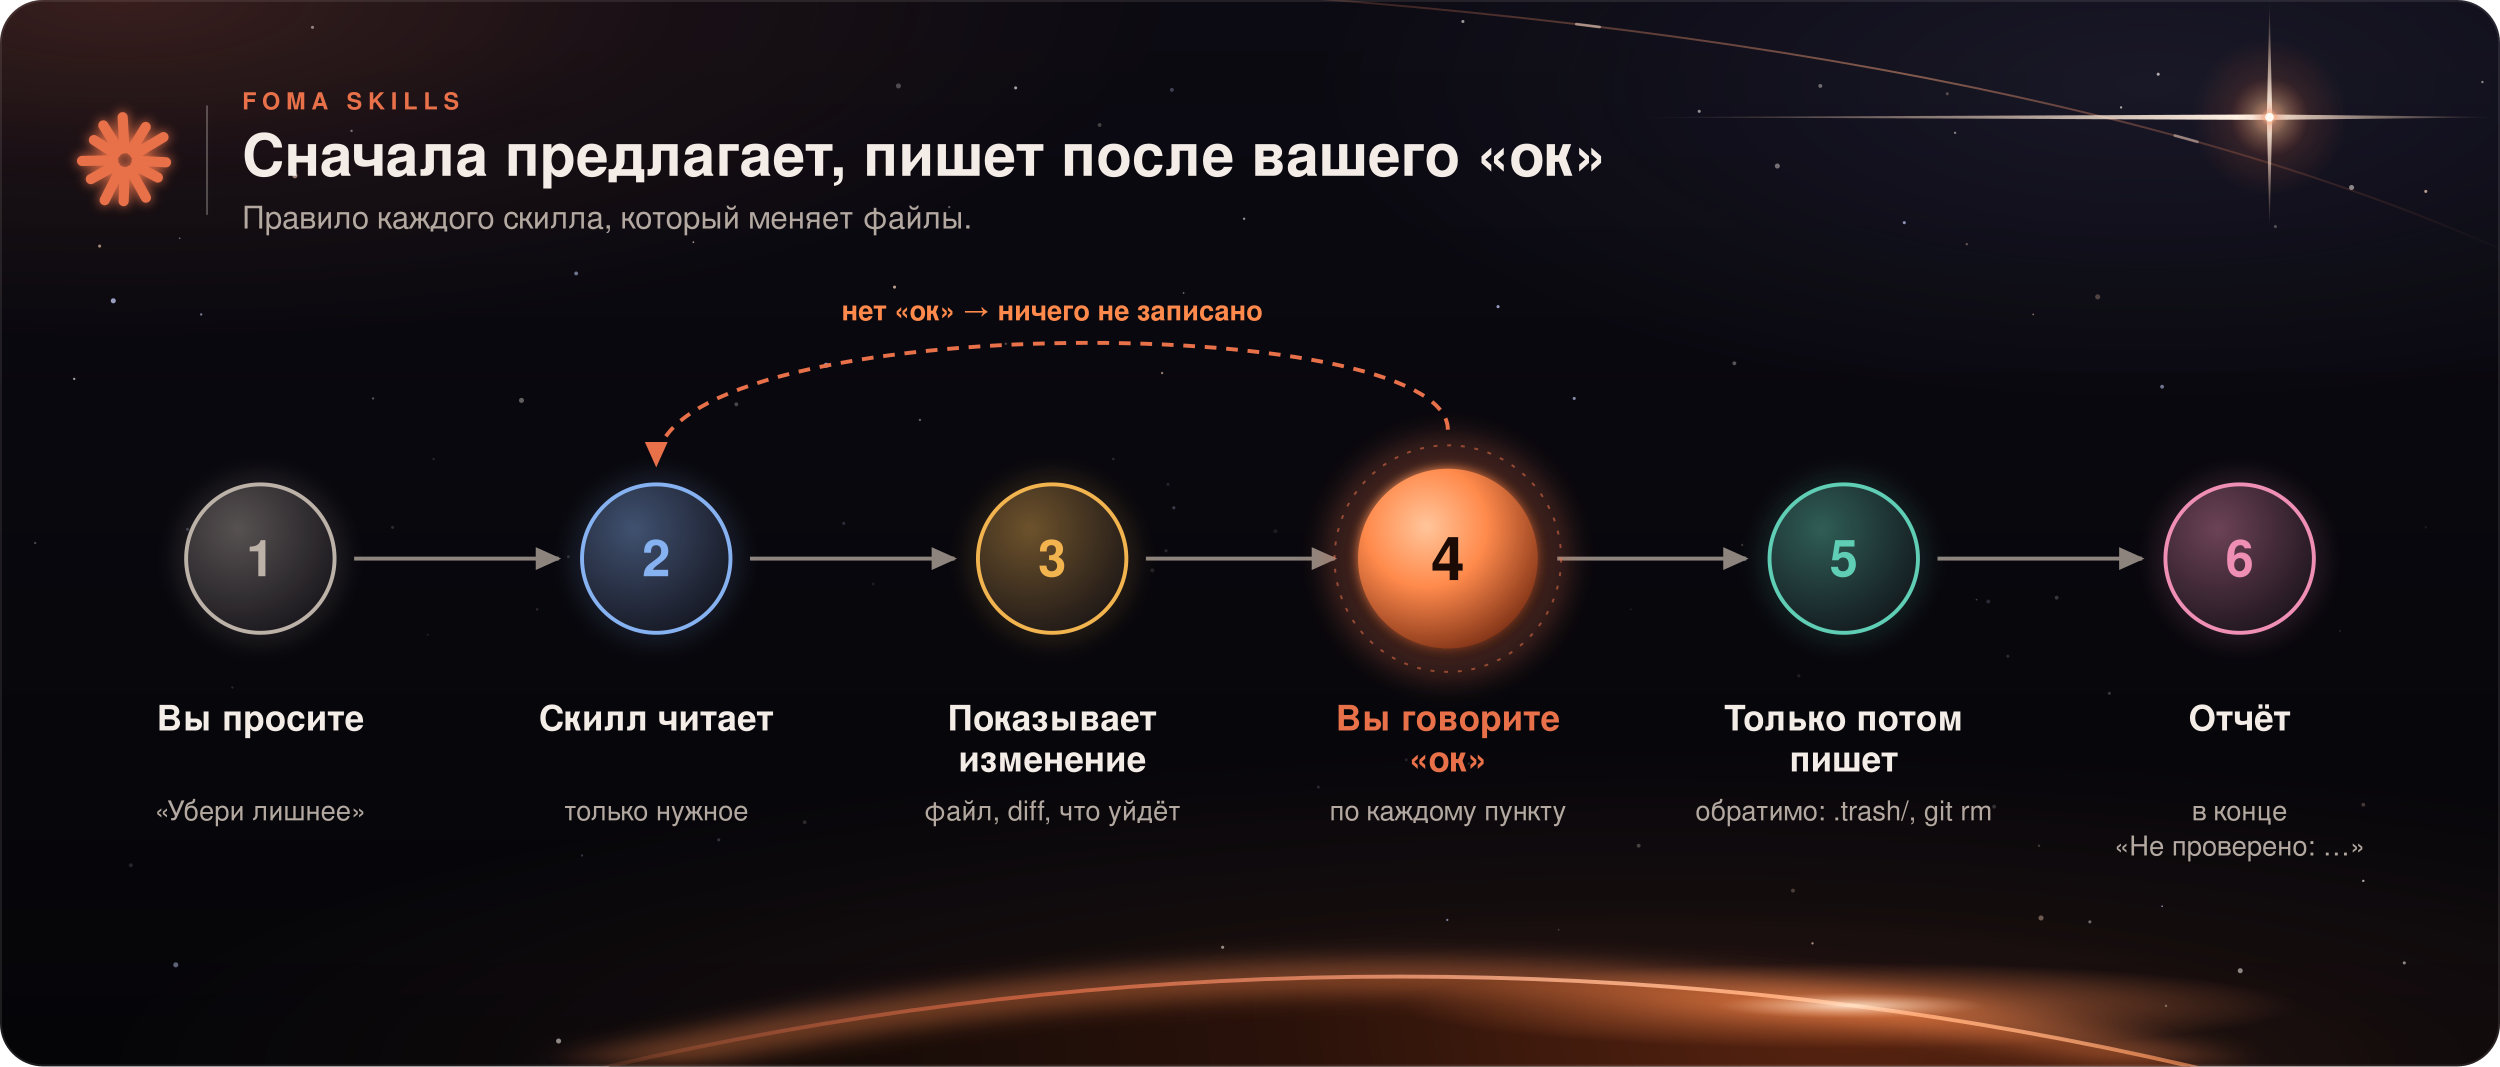
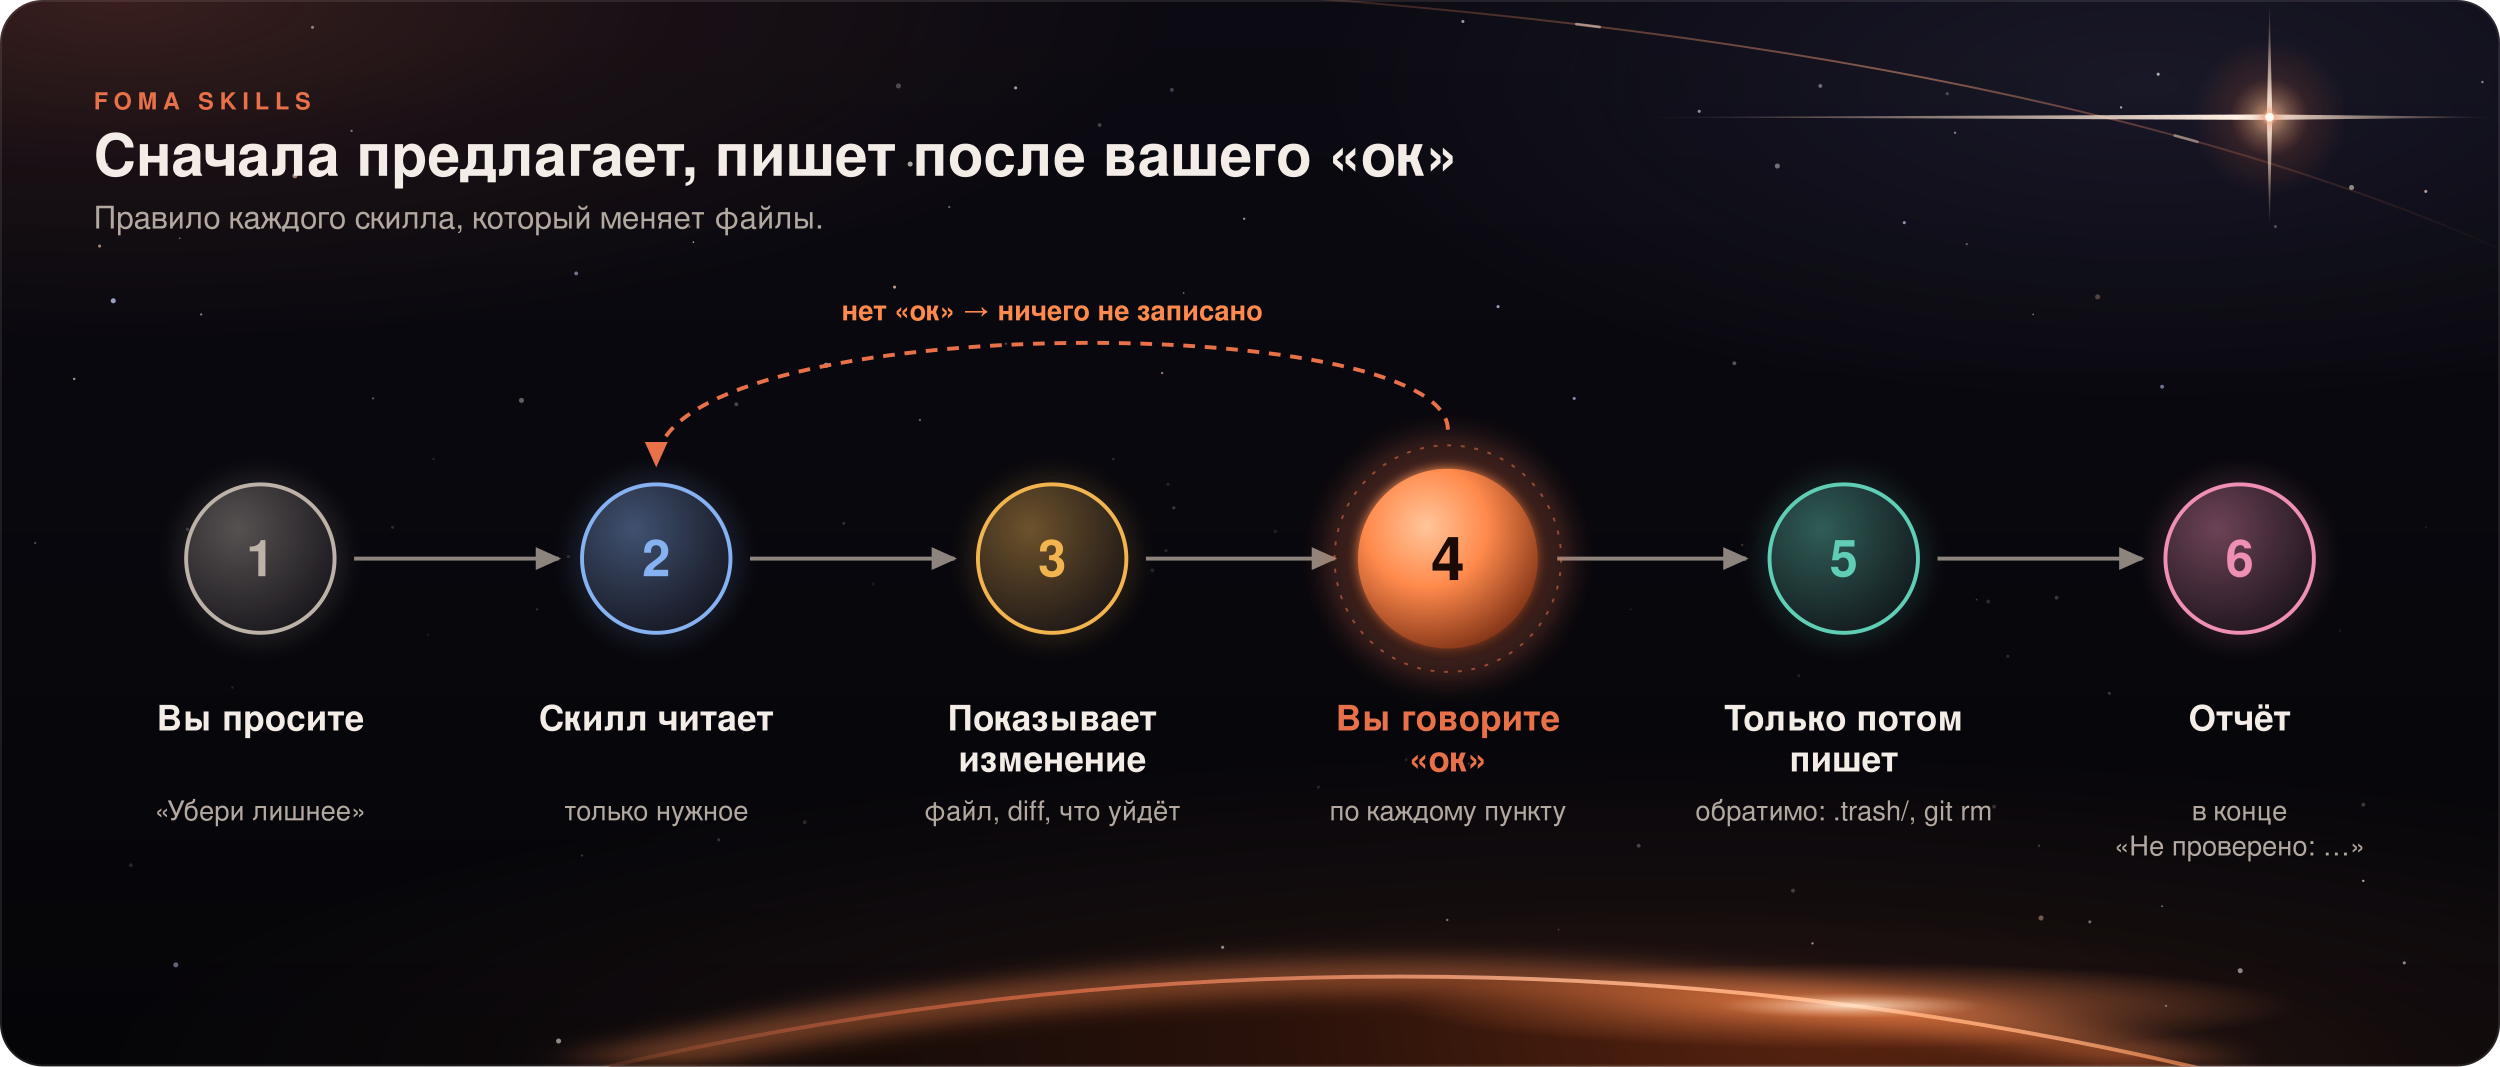
<svg xmlns="http://www.w3.org/2000/svg" width="1280" height="546" viewBox="0 0 1280 546" role="img" aria-label="Сначала предлагает, пишет после вашего «ок»">
  <defs>
    <clipPath id="card">
      <rect width="1280" height="546" rx="22" />
    </clipPath>
    <linearGradient id="bg" x1="0" y1="0" x2="0" y2="1">
      <stop offset="0" stop-color="#0c0a12" />
      <stop offset="1" stop-color="#050508" />
    </linearGradient>
    <radialGradient id="neb">
      <stop offset="0" stop-color="#e8714a" stop-opacity="0.2" />
      <stop offset="0.5" stop-color="#e8714a" stop-opacity="0.06" />
      <stop offset="1" stop-color="#e8714a" stop-opacity="0" />
    </radialGradient>
    <radialGradient id="neb2">
      <stop offset="0" stop-color="#6f74b8" stop-opacity="0.13" />
      <stop offset="1" stop-color="#6f74b8" stop-opacity="0" />
    </radialGradient>
    <radialGradient id="planet" gradientUnits="userSpaceOnUse" cx="947.2" cy="500" r="640">
      <stop offset="0" stop-color="#5a2410" />
      <stop offset="0.45" stop-color="#2a120a" />
      <stop offset="1" stop-color="#0d0807" />
    </radialGradient>
    <linearGradient id="limb" gradientUnits="userSpaceOnUse" x1="0" y1="0" x2="1280" y2="0">
      <stop offset="0.2" stop-color="#e8714a" stop-opacity="0" />
      <stop offset="0.42" stop-color="#e8714a" stop-opacity="0.7" />
      <stop offset="0.74" stop-color="#ffd2ad" />
      <stop offset="0.9" stop-color="#ff8a4c" stop-opacity="0.6" />
      <stop offset="1" stop-color="#e8714a" stop-opacity="0" />
    </linearGradient>
    <radialGradient id="glint">
      <stop offset="0" stop-color="#ffe2c8" stop-opacity="0.95" />
      <stop offset="0.3" stop-color="#ff8a4c" stop-opacity="0.45" />
      <stop offset="1" stop-color="#ff8a4c" stop-opacity="0" />
    </radialGradient>
    <linearGradient id="rayh" x1="0" y1="0" x2="1" y2="0">
      <stop offset="0" stop-color="#ffd2b0" stop-opacity="0" />
      <stop offset="0.7" stop-color="#fff1e4" />
      <stop offset="1" stop-color="#ffd2b0" stop-opacity="0" />
    </linearGradient>
    <linearGradient id="rayv" x1="0" y1="0" x2="0" y2="1">
      <stop offset="0" stop-color="#ffd2b0" stop-opacity="0" />
      <stop offset="0.5" stop-color="#fff1e4" />
      <stop offset="1" stop-color="#ffd2b0" stop-opacity="0" />
    </linearGradient>
    <radialGradient id="core">
      <stop offset="0" stop-color="#fff8f0" />
      <stop offset="0.18" stop-color="#ffc08f" stop-opacity="0.85" />
      <stop offset="0.5" stop-color="#e8714a" stop-opacity="0.25" />
      <stop offset="1" stop-color="#e8714a" stop-opacity="0" />
    </radialGradient>
    <linearGradient id="arc" x1="0" y1="0" x2="1" y2="0">
      <stop offset="0" stop-color="#e8714a" stop-opacity="0" />
      <stop offset="0.6" stop-color="#f3a27c" stop-opacity="0.5" />
      <stop offset="1" stop-color="#e8714a" stop-opacity="0" />
    </linearGradient>
    <linearGradient id="arc2" x1="0" y1="0" x2="1" y2="0">
      <stop offset="0.1" stop-color="#ffe6d6" stop-opacity="0" />
      <stop offset="0.6" stop-color="#ffe6d6" stop-opacity="0.9" />
      <stop offset="0.95" stop-color="#ffe6d6" stop-opacity="0" />
    </linearGradient>
    <filter id="glow" filterUnits="userSpaceOnUse" x="0" y="0" width="1280" height="546">
      <feGaussianBlur stdDeviation="3" />
      <feMerge>
        <feMergeNode />
        <feMergeNode in="SourceGraphic" />
      </feMerge>
    </filter>
    <filter id="soft" filterUnits="userSpaceOnUse" x="0" y="0" width="1280" height="546">
      <feGaussianBlur stdDeviation="6" />
    </filter>
    <marker id="ar5fceb4" viewBox="0 0 10 10" refX="9" refY="5" markerWidth="6.5" markerHeight="6.5" orient="auto">
      <path d="M0,0.5 L10,5 L0,9.5 z" fill="#5fceb4" />
    </marker>
    <marker id="ar86b2f2" viewBox="0 0 10 10" refX="9" refY="5" markerWidth="6.5" markerHeight="6.5" orient="auto">
      <path d="M0,0.5 L10,5 L0,9.5 z" fill="#86b2f2" />
    </marker>
    <marker id="ar8d847d" viewBox="0 0 10 10" refX="9" refY="5" markerWidth="6.5" markerHeight="6.5" orient="auto">
      <path d="M0,0.5 L10,5 L0,9.5 z" fill="#8d847d" />
    </marker>
    <marker id="arbcb2a8" viewBox="0 0 10 10" refX="9" refY="5" markerWidth="6.5" markerHeight="6.5" orient="auto">
      <path d="M0,0.5 L10,5 L0,9.5 z" fill="#bcb2a8" />
    </marker>
    <marker id="are8714a" viewBox="0 0 10 10" refX="9" refY="5" markerWidth="6.5" markerHeight="6.5" orient="auto">
      <path d="M0,0.5 L10,5 L0,9.5 z" fill="#e8714a" />
    </marker>
    <marker id="arf08fb4" viewBox="0 0 10 10" refX="9" refY="5" markerWidth="6.5" markerHeight="6.5" orient="auto">
      <path d="M0,0.5 L10,5 L0,9.5 z" fill="#f08fb4" />
    </marker>
    <marker id="arf2b44f" viewBox="0 0 10 10" refX="9" refY="5" markerWidth="6.5" markerHeight="6.5" orient="auto">
      <path d="M0,0.5 L10,5 L0,9.5 z" fill="#f2b44f" />
    </marker>
  </defs>
-   <style>.t1,.t2,.t3{animation:tw 6s ease-in-out 1s infinite}.t2{animation-duration:8s;animation-delay:2.6s}.t3{animation-duration:11s;animation-delay:4.2s}@keyframes tw{50%{opacity:.2}}.sb,.sbp{transform-origin:64px 82px;animation:spin 90s linear infinite}.sbp{animation:breathe 6s ease-in-out 1.5s infinite}@keyframes spin{to{transform:rotate(360deg)}}@keyframes breathe{50%{transform:scale(1.07)}}.fr,.fc{transform-origin:1162px 60px;animation:fr 5.5s ease-in-out 2s infinite}.fc{animation-name:fc}@keyframes fr{0%,55%,100%{transform:scale(1)}68%{transform:scale(1.16,1.3)}80%{transform:scale(.97)}}@keyframes fc{0%,55%,100%{transform:scale(1)}68%{transform:scale(1.4)}}.sh{animation:sh 9s ease-in-out 3s infinite}@keyframes sh{0%{stroke-dashoffset:16}45%,100%{stroke-dashoffset:-104}}.gl{transform-box:fill-box;transform-origin:center;animation:gl 8s ease-in-out 1s infinite}@keyframes gl{50%{opacity:.6;transform:scaleX(1.15)}}@media (prefers-reduced-motion:reduce){*{animation:none!important}}</style>
+   <style>.t1,.t2,.t3{animation:tw 6s ease-in-out 1s infinite}.t2{animation-duration:8s;animation-delay:2.6s}.t3{animation-duration:11s;animation-delay:4.2s}@keyframes tw{50%{opacity:.2}}.fr,.fc{transform-origin:1162px 60px;animation:fr 5.5s ease-in-out 2s infinite}.fc{animation-name:fc}@keyframes fr{0%,55%,100%{transform:scale(1)}68%{transform:scale(1.16,1.3)}80%{transform:scale(.97)}}@keyframes fc{0%,55%,100%{transform:scale(1)}68%{transform:scale(1.4)}}.sh{animation:sh 9s ease-in-out 3s infinite}@keyframes sh{0%{stroke-dashoffset:16}45%,100%{stroke-dashoffset:-104}}.gl{transform-box:fill-box;transform-origin:center;animation:gl 8s ease-in-out 1s infinite}@keyframes gl{50%{opacity:.6;transform:scaleX(1.15)}}@media (prefers-reduced-motion:reduce){*{animation:none!important}}</style>
  <g clip-path="url(#card)">
    <rect width="1280" height="546" fill="url(#bg)" />
    <ellipse cx="64" cy="0" rx="537.6" ry="174.7" fill="url(#neb)" />
    <ellipse cx="1100.8" cy="43.7" rx="435.2" ry="163.8" fill="url(#neb2)" />
    <ellipse cx="844.8" cy="546" rx="793.6" ry="163.8" fill="url(#neb)" />
    <circle class="t1" cx="870" cy="57" r="0.8" fill="#f4ece6" fill-opacity="0.58" />
    <circle class="t2" cx="806" cy="204" r="0.8" fill="#c9d3ff" fill-opacity="0.64" />
    <circle class="t3" cx="767" cy="157" r="0.8" fill="#c9d3ff" fill-opacity="0.74" />
    <circle cx="569" cy="517" r="1.3" fill="#c9d3ff" fill-opacity="0.27" />
    <circle cx="103" cy="161" r="0.6" fill="#c9d3ff" fill-opacity="0.57" />
    <circle class="t1" cx="1053" cy="306" r="1.0" fill="#f4ece6" fill-opacity="0.21" />
    <circle class="t2" cx="1028" cy="336" r="0.8" fill="#f4ece6" fill-opacity="0.16" />
    <circle class="t3" cx="18" cy="278" r="0.6" fill="#f4ece6" fill-opacity="0.28" />
    <circle cx="38" cy="194" r="0.6" fill="#f4ece6" fill-opacity="0.66" />
    <circle cx="928" cy="483" r="0.6" fill="#ffd6bf" fill-opacity="0.62" />
    <circle class="t1" cx="892" cy="279" r="0.6" fill="#ffd6bf" fill-opacity="0.20" />
    <circle class="t2" cx="353" cy="116" r="0.6" fill="#f4ece6" fill-opacity="0.36" />
    <circle class="t3" cx="563" cy="64" r="1.0" fill="#f4ece6" fill-opacity="0.25" />
    <circle cx="119" cy="352" r="0.6" fill="#f4ece6" fill-opacity="0.15" />
    <circle cx="1271" cy="42" r="0.6" fill="#f4ece6" fill-opacity="0.56" />
    <circle class="t1" cx="1041" cy="161" r="0.45" fill="#ffd6bf" fill-opacity="0.54" />
    <circle class="t2" cx="180" cy="67" r="0.6" fill="#f4ece6" fill-opacity="0.46" />
    <circle class="t3" cx="460" cy="44" r="1.3" fill="#f4ece6" fill-opacity="0.28" />
    <circle cx="515" cy="176" r="0.6" fill="#ffd6bf" fill-opacity="0.30" />
    <circle cx="67" cy="443" r="1.0" fill="#c9d3ff" fill-opacity="0.16" />
    <circle class="t1" cx="447" cy="299" r="0.8" fill="#f4ece6" fill-opacity="0.09" />
    <circle class="t2" cx="918" cy="456" r="1.0" fill="#ffd6bf" fill-opacity="0.25" />
    <circle class="t3" cx="741" cy="471" r="0.6" fill="#c9d3ff" fill-opacity="0.55" />
    <circle cx="286" cy="533" r="1.3" fill="#f4ece6" fill-opacity="0.56" />
    <circle cx="1107" cy="464" r="0.45" fill="#c9d3ff" fill-opacity="0.67" />
    <circle class="t1" cx="1231" cy="493" r="0.8" fill="#f4ece6" fill-opacity="0.56" />
    <circle class="t2" cx="835" cy="312" r="0.45" fill="#ffd6bf" fill-opacity="0.14" />
    <circle class="t3" cx="55" cy="84" r="0.45" fill="#ffd6bf" fill-opacity="0.62" />
    <circle cx="1198" cy="323" r="0.45" fill="#f4ece6" fill-opacity="0.17" />
    <circle cx="191" cy="204" r="0.6" fill="#f4ece6" fill-opacity="0.33" />
    <circle class="t1" cx="1210" cy="451" r="0.6" fill="#f4ece6" fill-opacity="0.72" />
    <circle class="t2" cx="355" cy="124" r="0.45" fill="#ffd6bf" fill-opacity="0.73" />
    <circle class="t3" cx="702" cy="510" r="0.6" fill="#c9d3ff" fill-opacity="0.42" />
    <circle cx="997" cy="48" r="0.8" fill="#ffd6bf" fill-opacity="0.29" />
    <circle cx="295" cy="140" r="1.0" fill="#c9d3ff" fill-opacity="0.53" />
    <circle class="t1" cx="1044" cy="433" r="0.6" fill="#f4ece6" fill-opacity="0.23" />
    <circle class="t2" cx="590" cy="292" r="1.0" fill="#f4ece6" fill-opacity="0.12" />
    <circle class="t3" cx="201" cy="270" r="0.8" fill="#f4ece6" fill-opacity="0.15" />
    <circle cx="151" cy="90" r="1.3" fill="#ffd6bf" fill-opacity="0.59" />
    <circle cx="888" cy="186" r="1.0" fill="#f4ece6" fill-opacity="0.33" />
    <circle class="t1" cx="1147" cy="497" r="1.3" fill="#f4ece6" fill-opacity="0.54" />
    <circle class="t2" cx="107" cy="283" r="0.6" fill="#f4ece6" fill-opacity="0.10" />
    <circle class="t3" cx="752" cy="391" r="0.6" fill="#f4ece6" fill-opacity="0.18" />
    <circle cx="298" cy="438" r="0.6" fill="#c9d3ff" fill-opacity="0.23" />
    <circle cx="626" cy="485" r="0.8" fill="#f4ece6" fill-opacity="0.58" />
    <circle class="t1" cx="720" cy="389" r="0.8" fill="#c9d3ff" fill-opacity="0.13" />
    <circle class="t2" cx="1107" cy="198" r="1.0" fill="#c9d3ff" fill-opacity="0.53" />
    <circle class="t3" cx="96" cy="271" r="0.8" fill="#c9d3ff" fill-opacity="0.24" />
    <circle cx="466" cy="84" r="1.3" fill="#f4ece6" fill-opacity="0.68" />
    <circle cx="1080" cy="355" r="0.8" fill="#f4ece6" fill-opacity="0.21" />
    <circle class="t1" cx="377" cy="207" r="1.0" fill="#f4ece6" fill-opacity="0.28" />
    <circle class="t2" cx="1086" cy="55" r="0.6" fill="#f4ece6" fill-opacity="0.69" />
    <circle class="t3" cx="58" cy="154" r="1.3" fill="#c9d3ff" fill-opacity="0.74" />
    <circle cx="1070" cy="472" r="0.8" fill="#f4ece6" fill-opacity="0.42" />
    <circle cx="921" cy="346" r="0.8" fill="#ffd6bf" fill-opacity="0.12" />
    <circle class="t1" cx="595" cy="191" r="0.6" fill="#ffd6bf" fill-opacity="0.56" />
    <circle class="t2" cx="975" cy="114" r="0.8" fill="#c9d3ff" fill-opacity="0.67" />
    <circle class="t3" cx="1210" cy="412" r="1.0" fill="#ffd6bf" fill-opacity="0.24" />
    <circle cx="90" cy="494" r="1.3" fill="#c9d3ff" fill-opacity="0.45" />
    <circle cx="1021" cy="413" r="1.0" fill="#f4ece6" fill-opacity="0.18" />
    <circle class="t1" cx="749" cy="11" r="0.8" fill="#f4ece6" fill-opacity="0.61" />
    <circle class="t2" cx="1165" cy="116" r="0.8" fill="#f4ece6" fill-opacity="0.29" />
    <circle class="t3" cx="1242" cy="270" r="0.6" fill="#f4ece6" fill-opacity="0.09" />
    <circle cx="597" cy="282" r="0.8" fill="#f4ece6" fill-opacity="0.14" />
    <circle cx="949" cy="285" r="0.8" fill="#f4ece6" fill-opacity="0.16" />
    <circle class="t1" cx="486" cy="106" r="0.6" fill="#f4ece6" fill-opacity="0.37" />
    <circle class="t2" cx="932" cy="44" r="1.0" fill="#f4ece6" fill-opacity="0.42" />
    <circle class="t3" cx="1007" cy="125" r="0.6" fill="#ffd6bf" fill-opacity="0.36" />
    <circle cx="765" cy="522" r="0.6" fill="#f4ece6" fill-opacity="0.51" />
    <circle cx="600" cy="46" r="1.0" fill="#c9d3ff" fill-opacity="0.28" />
    <circle class="t1" cx="1074" cy="152" r="1.3" fill="#ffd6bf" fill-opacity="0.27" />
    <circle class="t2" cx="1018" cy="308" r="1.0" fill="#c9d3ff" fill-opacity="0.17" />
    <circle class="t3" cx="675" cy="403" r="0.8" fill="#c9d3ff" fill-opacity="0.15" />
    <circle cx="606" cy="150" r="0.45" fill="#f4ece6" fill-opacity="0.48" />
    <circle cx="598" cy="248" r="0.8" fill="#c9d3ff" fill-opacity="0.14" />
    <circle class="t1" cx="160" cy="14" r="0.8" fill="#f4ece6" fill-opacity="0.50" />
    <circle class="t2" cx="412" cy="421" r="1.0" fill="#f4ece6" fill-opacity="0.15" />
    <circle class="t3" cx="219" cy="325" r="0.6" fill="#c9d3ff" fill-opacity="0.10" />
    <circle cx="291" cy="285" r="0.8" fill="#f4ece6" fill-opacity="0.15" />
    <circle cx="520" cy="45" r="0.8" fill="#f4ece6" fill-opacity="0.66" />
    <circle class="t1" cx="368" cy="430" r="0.8" fill="#c9d3ff" fill-opacity="0.22" />
    <circle class="t2" cx="1012" cy="307" r="0.45" fill="#f4ece6" fill-opacity="0.26" />
    <circle class="t3" cx="1001" cy="68" r="0.6" fill="#f4ece6" fill-opacity="0.51" />
    <circle cx="1204" cy="96" r="1.3" fill="#f4ece6" fill-opacity="0.54" />
    <circle cx="497" cy="417" r="1.0" fill="#ffd6bf" fill-opacity="0.22" />
    <circle class="t1" cx="275" cy="312" r="0.6" fill="#ffd6bf" fill-opacity="0.17" />
    <circle class="t2" cx="1242" cy="98" r="0.8" fill="#ffd6bf" fill-opacity="0.70" />
    <circle class="t3" cx="267" cy="205" r="1.3" fill="#f4ece6" fill-opacity="0.38" />
    <circle cx="471" cy="215" r="0.6" fill="#f4ece6" fill-opacity="0.40" />
    <circle cx="570" cy="235" r="0.6" fill="#f4ece6" fill-opacity="0.17" />
    <circle class="t1" cx="1109" cy="515" r="0.6" fill="#f4ece6" fill-opacity="0.40" />
    <circle class="t2" cx="910" cy="85" r="1.3" fill="#f4ece6" fill-opacity="0.44" />
    <circle class="t3" cx="637" cy="112" r="0.6" fill="#f4ece6" fill-opacity="0.61" />
    <circle cx="1045" cy="470" r="1.3" fill="#ffd6bf" fill-opacity="0.39" />
    <circle cx="653" cy="272" r="1.0" fill="#f4ece6" fill-opacity="0.09" />
    <circle class="t1" cx="432" cy="268" r="0.8" fill="#c9d3ff" fill-opacity="0.19" />
    <circle class="t2" cx="458" cy="147" r="0.8" fill="#ffd6bf" fill-opacity="0.72" />
    <circle class="t3" cx="1128" cy="298" r="1.0" fill="#f4ece6" fill-opacity="0.15" />
    <circle cx="741" cy="509" r="0.6" fill="#f4ece6" fill-opacity="0.44" />
    <circle cx="601" cy="260" r="0.8" fill="#c9d3ff" fill-opacity="0.26" />
    <circle class="t1" cx="423" cy="187" r="1.3" fill="#c9d3ff" fill-opacity="0.69" />
    <circle class="t2" cx="798" cy="476" r="0.45" fill="#ffd6bf" fill-opacity="0.26" />
    <circle class="t3" cx="839" cy="433" r="1.0" fill="#f4ece6" fill-opacity="0.25" />
    <circle cx="51" cy="126" r="0.8" fill="#ffd6bf" fill-opacity="0.61" />
    <circle cx="1105" cy="38" r="0.8" fill="#f4ece6" fill-opacity="0.70" />
    <circle class="t1" cx="92" cy="122" r="0.45" fill="#f4ece6" fill-opacity="0.43" />
    <circle class="t2" cx="222" cy="235" r="0.6" fill="#ffd6bf" fill-opacity="0.15" />
    <path d="M512,-10 Q1024,10 1290,132" fill="none" stroke="url(#arc)" stroke-width="1" />
    <path class="sh" d="M512,-10 Q1024,10 1290,132" pathLength="100" fill="none" stroke="url(#arc2)" stroke-width="1.4" stroke-linecap="round" stroke-dasharray="12 300" stroke-dashoffset="16" />
    <circle cx="1162" cy="60" r="40" fill="url(#core)" fill-opacity="0.55" />
    <g class="fr">
      <polygon points="832,60 1162,58.6 1280,60 1162,61.4" fill="url(#rayh)" />
      <polygon points="1162,0 1163.4,60 1162,118 1160.6,60" fill="url(#rayv)" />
    </g>
    <g class="fc">
      <circle cx="1162" cy="60" r="9" fill="url(#core)" />
      <circle cx="1162" cy="60" r="2.2" fill="#fffaf4" />
    </g>
    <circle cx="716.8" cy="2292" r="1792" fill="url(#planet)" />
    <circle cx="716.8" cy="2292" r="1792" fill="none" stroke="#ff8a4c" stroke-width="16" stroke-opacity="0.42" filter="url(#soft)" />
    <circle cx="716.8" cy="2292" r="1792" fill="none" stroke="url(#limb)" stroke-width="2" />
    <ellipse class="gl" cx="947.2" cy="514.9" rx="230" ry="22" fill="url(#glint)" />
  </g>
  <rect x="0.5" y="0.5" width="1279" height="545" rx="21.5" fill="none" stroke="#f4ece6" stroke-opacity="0.1" />
  <g font-family="-apple-system, 'Segoe UI', Helvetica, Arial, sans-serif">
-     <g class="sb">
-       <g class="sbp">
-         <g stroke="#e8714a" stroke-width="5.2" stroke-linecap="round" filter="url(#glow)">
-           <line x1="63.7" y1="76" x2="62.8" y2="60" />
-           <line x1="67.2" y1="76.9" x2="74.6" y2="65" />
-           <line x1="69.1" y1="78.9" x2="83.7" y2="70.2" />
-           <line x1="70" y1="82.3" x2="85" y2="83.1" />
-           <line x1="69.3" y1="84.8" x2="80.8" y2="90.9" />
-           <line x1="66.9" y1="87.2" x2="74.7" y2="101.2" />
-           <line x1="63.8" y1="88" x2="63.3" y2="103" />
-           <line x1="61.3" y1="87.3" x2="53.6" y2="102.5" />
-           <line x1="58.8" y1="84.9" x2="46.5" y2="91.7" />
-           <line x1="58" y1="82.1" x2="42" y2="82.4" />
-           <line x1="59" y1="78.7" x2="48.1" y2="71.7" />
-           <line x1="60.8" y1="76.9" x2="52.9" y2="64.2" />
-         </g>
-       </g>
-     </g>
-     <line x1="106" y1="54" x2="106" y2="110" stroke="#f4ece6" stroke-opacity="0.28" />
-     <text x="124" y="56" font-size="12" font-weight="700" letter-spacing="3" fill="#e8714a">FOMA SKILLS</text>
-     <text x="124" y="90" font-size="30" font-weight="800" fill="#f4ece6">Сначала предлагает, пишет после вашего «ок»</text>
-     <text x="124" y="117" font-size="16" fill="#b3a9a1">Правило каждого скилла, который меняет файлы.</text>
+     <text x="48" y="56" font-size="12" font-weight="700" letter-spacing="3" fill="#e8714a">FOMA SKILLS</text>
+     <text x="48" y="90" font-size="30" font-weight="800" fill="#f4ece6">Сначала предлагает, пишет после вашего «ок»</text>
+     <text x="48" y="117" font-size="16" fill="#b3a9a1">Правило каждого скилла, который меняет файлы.</text>
    <defs>
      <radialGradient id="orb0" cx="0.35" cy="0.3" r="0.8">
        <stop offset="0" stop-color="#bcb2a8" stop-opacity="0.42" />
        <stop offset="1" stop-color="#bcb2a8" stop-opacity="0.06" />
      </radialGradient>
      <radialGradient id="orb1" cx="0.35" cy="0.3" r="0.8">
        <stop offset="0" stop-color="#86b2f2" stop-opacity="0.42" />
        <stop offset="1" stop-color="#86b2f2" stop-opacity="0.06" />
      </radialGradient>
      <radialGradient id="orb2" cx="0.35" cy="0.3" r="0.8">
        <stop offset="0" stop-color="#f2b44f" stop-opacity="0.42" />
        <stop offset="1" stop-color="#f2b44f" stop-opacity="0.06" />
      </radialGradient>
      <radialGradient id="orb3" cx="0.35" cy="0.3" r="0.8">
        <stop offset="0" stop-color="#e8714a" stop-opacity="0.42" />
        <stop offset="1" stop-color="#e8714a" stop-opacity="0.06" />
      </radialGradient>
      <radialGradient id="orb4" cx="0.35" cy="0.3" r="0.8">
        <stop offset="0" stop-color="#5fceb4" stop-opacity="0.42" />
        <stop offset="1" stop-color="#5fceb4" stop-opacity="0.06" />
      </radialGradient>
      <radialGradient id="orb5" cx="0.35" cy="0.3" r="0.8">
        <stop offset="0" stop-color="#f08fb4" stop-opacity="0.42" />
        <stop offset="1" stop-color="#f08fb4" stop-opacity="0.06" />
      </radialGradient>
      <radialGradient id="gate" cx="0.38" cy="0.32" r="0.75">
        <stop offset="0" stop-color="#ffc59a" />
        <stop offset="0.45" stop-color="#ff8a4c" />
        <stop offset="1" stop-color="#7a2e14" />
      </radialGradient>
    </defs>
-     <style>.fb{transform-box:fill-box;transform-origin:center;animation:bump 10s ease-in-out infinite}.fb3{animation-name:bumpg}@keyframes bump{0%,14%,100%{transform:scale(1)}5%{transform:scale(1.08)}}@keyframes bumpg{0%,16%,100%{transform:scale(1)}6%{transform:scale(1.13)}}.rg{opacity:0;transform-box:fill-box;transform-origin:center;animation:rg 10s ease-out infinite}@keyframes rg{0%{opacity:0;transform:scale(1)}4%{opacity:.9}14%,100%{opacity:0;transform:scale(1.4)}}.ap{animation:ap 10s ease-in-out infinite}@keyframes ap{0%{stroke-dashoffset:26}9%,100%{stroke-dashoffset:-106}}.spin{transform-box:fill-box;transform-origin:center;animation:spin 40s linear infinite}.df{animation:df 1.8s linear infinite}@keyframes df{to{stroke-dashoffset:-11}}@media (prefers-reduced-motion:reduce){*{animation:none!important}}</style>
+     <style>.fb{transform-box:fill-box;transform-origin:center;animation:bump 10s ease-in-out infinite}.fb3{animation-name:bumpg}@keyframes bump{0%,14%,100%{transform:scale(1)}5%{transform:scale(1.08)}}@keyframes bumpg{0%,16%,100%{transform:scale(1)}6%{transform:scale(1.13)}}.rg{opacity:0;transform-box:fill-box;transform-origin:center;animation:rg 10s ease-out infinite}@keyframes rg{0%{opacity:0;transform:scale(1)}4%{opacity:.9}14%,100%{opacity:0;transform:scale(1.4)}}.ap{animation:ap 10s ease-in-out infinite}@keyframes ap{0%{stroke-dashoffset:26}9%,100%{stroke-dashoffset:-106}}.spin{transform-box:fill-box;transform-origin:center;animation:spin 40s linear infinite}@keyframes spin{to{transform:rotate(360deg)}}.df{animation:df 1.8s linear infinite}@keyframes df{to{stroke-dashoffset:-11}}@media (prefers-reduced-motion:reduce){*{animation:none!important}}</style>
    <path d="M181.3,286 L286,286" stroke="#8d847d" stroke-width="2" fill="none" marker-end="url(#ar8d847d)" />
    <path class="ap" style="animation-delay:1.3s" d="M181.3,286 L286,286" pathLength="100" stroke="#fff4ea" stroke-width="2.6" stroke-linecap="round" stroke-dasharray="20 400" stroke-dashoffset="26" fill="none" />
    <path d="M384,286 L488.7,286" stroke="#8d847d" stroke-width="2" fill="none" marker-end="url(#ar8d847d)" />
    <path class="ap" style="animation-delay:2.7s" d="M384,286 L488.7,286" pathLength="100" stroke="#fff4ea" stroke-width="2.6" stroke-linecap="round" stroke-dasharray="20 400" stroke-dashoffset="26" fill="none" />
    <path d="M586.7,286 L683.3,286" stroke="#8d847d" stroke-width="2" fill="none" marker-end="url(#ar8d847d)" />
    <path class="ap" style="animation-delay:4.1s" d="M586.7,286 L683.3,286" pathLength="100" stroke="#fff4ea" stroke-width="2.6" stroke-linecap="round" stroke-dasharray="20 400" stroke-dashoffset="26" fill="none" />
    <path d="M797.3,286 L894,286" stroke="#8d847d" stroke-width="2" fill="none" marker-end="url(#ar8d847d)" />
    <path class="ap" style="animation-delay:5.5s" d="M797.3,286 L894,286" pathLength="100" stroke="#fff4ea" stroke-width="2.6" stroke-linecap="round" stroke-dasharray="20 400" stroke-dashoffset="26" fill="none" />
    <path d="M992,286 L1096.7,286" stroke="#8d847d" stroke-width="2" fill="none" marker-end="url(#ar8d847d)" />
    <path class="ap" style="animation-delay:6.9s" d="M992,286 L1096.7,286" pathLength="100" stroke="#fff4ea" stroke-width="2.6" stroke-linecap="round" stroke-dasharray="20 400" stroke-dashoffset="26" fill="none" />
    <g class="fb" style="animation-delay:0.8s">
      <circle cx="133.3" cy="286" r="38" fill="none" stroke="#bcb2a8" stroke-width="5" stroke-opacity="0.3" filter="url(#soft)" />
      <circle cx="133.3" cy="286" r="38" fill="#0d0b12" />
      <circle cx="133.3" cy="286" r="38" fill="url(#orb0)" stroke="#bcb2a8" stroke-width="2" />
      <text x="133.3" y="295" text-anchor="middle" font-size="26" font-weight="800" fill="#bcb2a8">1</text>
    </g>
    <circle class="rg" style="animation-delay:0.8s" cx="133.3" cy="286" r="41" fill="none" stroke="#bcb2a8" stroke-width="2" />
    <text x="133.3" y="374" text-anchor="middle" font-size="18" font-weight="700" fill="#f4ece6">Вы просите</text>
    <text x="133.3" y="420" text-anchor="middle" font-size="14" fill="#b3a9a1">«Убери лишнее»</text>
    <g class="fb" style="animation-delay:2.2s">
      <circle cx="336" cy="286" r="38" fill="none" stroke="#86b2f2" stroke-width="5" stroke-opacity="0.3" filter="url(#soft)" />
      <circle cx="336" cy="286" r="38" fill="#0d0b12" />
      <circle cx="336" cy="286" r="38" fill="url(#orb1)" stroke="#86b2f2" stroke-width="2" />
      <text x="336" y="295" text-anchor="middle" font-size="26" font-weight="800" fill="#86b2f2">2</text>
    </g>
    <circle class="rg" style="animation-delay:2.2s" cx="336" cy="286" r="41" fill="none" stroke="#86b2f2" stroke-width="2" />
    <text x="336" y="374" text-anchor="middle" font-size="18" font-weight="700" fill="#f4ece6">Скилл читает</text>
    <text x="336" y="420" text-anchor="middle" font-size="14" fill="#b3a9a1">только нужное</text>
    <g class="fb" style="animation-delay:3.6s">
      <circle cx="538.7" cy="286" r="38" fill="none" stroke="#f2b44f" stroke-width="5" stroke-opacity="0.3" filter="url(#soft)" />
      <circle cx="538.7" cy="286" r="38" fill="#0d0b12" />
      <circle cx="538.7" cy="286" r="38" fill="url(#orb2)" stroke="#f2b44f" stroke-width="2" />
      <text x="538.7" y="295" text-anchor="middle" font-size="26" font-weight="800" fill="#f2b44f">3</text>
    </g>
    <circle class="rg" style="animation-delay:3.6s" cx="538.7" cy="286" r="41" fill="none" stroke="#f2b44f" stroke-width="2" />
    <text x="538.7" y="374" text-anchor="middle" font-size="18" font-weight="700" fill="#f4ece6">Показывает</text>
    <text x="538.7" y="395" text-anchor="middle" font-size="18" font-weight="700" fill="#f4ece6">изменение</text>
    <text x="538.7" y="420" text-anchor="middle" font-size="14" fill="#b3a9a1">файл, diff, что уйдёт</text>
    <g class="fb fb3" style="animation-delay:5.0s">
      <circle cx="741.3" cy="286" r="64" fill="#e8714a" fill-opacity="0.22" filter="url(#soft)" />
      <circle class="spin" cx="741.3" cy="286" r="58" fill="none" stroke="#e8714a" stroke-opacity="0.55" stroke-dasharray="2 5" />
      <circle cx="741.3" cy="286" r="46" fill="url(#gate)" filter="url(#glow)" />
      <text x="741.3" y="297" text-anchor="middle" font-size="31" font-weight="800" fill="#1c0b05">4</text>
    </g>
    <circle class="rg" style="animation-delay:5.0s" cx="741.3" cy="286" r="50" fill="none" stroke="#ffc59a" stroke-width="3" />
    <circle class="rg" style="animation-delay:5.25s" cx="741.3" cy="286" r="60" fill="none" stroke="#e8714a" stroke-width="2.5" />
    <text x="741.3" y="374" text-anchor="middle" font-size="18" font-weight="700" fill="#e8714a">Вы говорите</text>
    <text x="741.3" y="395" text-anchor="middle" font-size="18" font-weight="700" fill="#e8714a">«ок»</text>
    <text x="741.3" y="420" text-anchor="middle" font-size="14" fill="#b3a9a1">по каждому пункту</text>
    <g class="fb" style="animation-delay:6.4s">
      <circle cx="944" cy="286" r="38" fill="none" stroke="#5fceb4" stroke-width="5" stroke-opacity="0.3" filter="url(#soft)" />
      <circle cx="944" cy="286" r="38" fill="#0d0b12" />
      <circle cx="944" cy="286" r="38" fill="url(#orb4)" stroke="#5fceb4" stroke-width="2" />
      <text x="944" y="295" text-anchor="middle" font-size="26" font-weight="800" fill="#5fceb4">5</text>
    </g>
    <circle class="rg" style="animation-delay:6.4s" cx="944" cy="286" r="41" fill="none" stroke="#5fceb4" stroke-width="2" />
    <text x="944" y="374" text-anchor="middle" font-size="18" font-weight="700" fill="#f4ece6">Только потом</text>
    <text x="944" y="395" text-anchor="middle" font-size="18" font-weight="700" fill="#f4ece6">пишет</text>
    <text x="944" y="420" text-anchor="middle" font-size="14" fill="#b3a9a1">обратимо: .trash/, git rm</text>
    <g class="fb" style="animation-delay:7.8s">
      <circle cx="1146.7" cy="286" r="38" fill="none" stroke="#f08fb4" stroke-width="5" stroke-opacity="0.3" filter="url(#soft)" />
      <circle cx="1146.7" cy="286" r="38" fill="#0d0b12" />
      <circle cx="1146.7" cy="286" r="38" fill="url(#orb5)" stroke="#f08fb4" stroke-width="2" />
      <text x="1146.7" y="295" text-anchor="middle" font-size="26" font-weight="800" fill="#f08fb4">6</text>
    </g>
    <circle class="rg" style="animation-delay:7.8s" cx="1146.7" cy="286" r="41" fill="none" stroke="#f08fb4" stroke-width="2" />
    <text x="1146.7" y="374" text-anchor="middle" font-size="18" font-weight="700" fill="#f4ece6">Отчёт</text>
    <text x="1146.7" y="420" text-anchor="middle" font-size="14" fill="#b3a9a1">в конце</text>
    <text x="1146.7" y="438" text-anchor="middle" font-size="14" fill="#b3a9a1">«Не проверено: …»</text>
    <path class="df" d="M741.3,220 C741.3,158 336,158 336,238" fill="none" stroke="#e8714a" stroke-width="2" stroke-dasharray="6 5" marker-end="url(#are8714a)" />
    <text x="538.7" y="164" text-anchor="middle" font-size="14" font-weight="700" fill="#ff8a4c">нет «ок»  →  ничего не записано</text>
  </g>
</svg>
